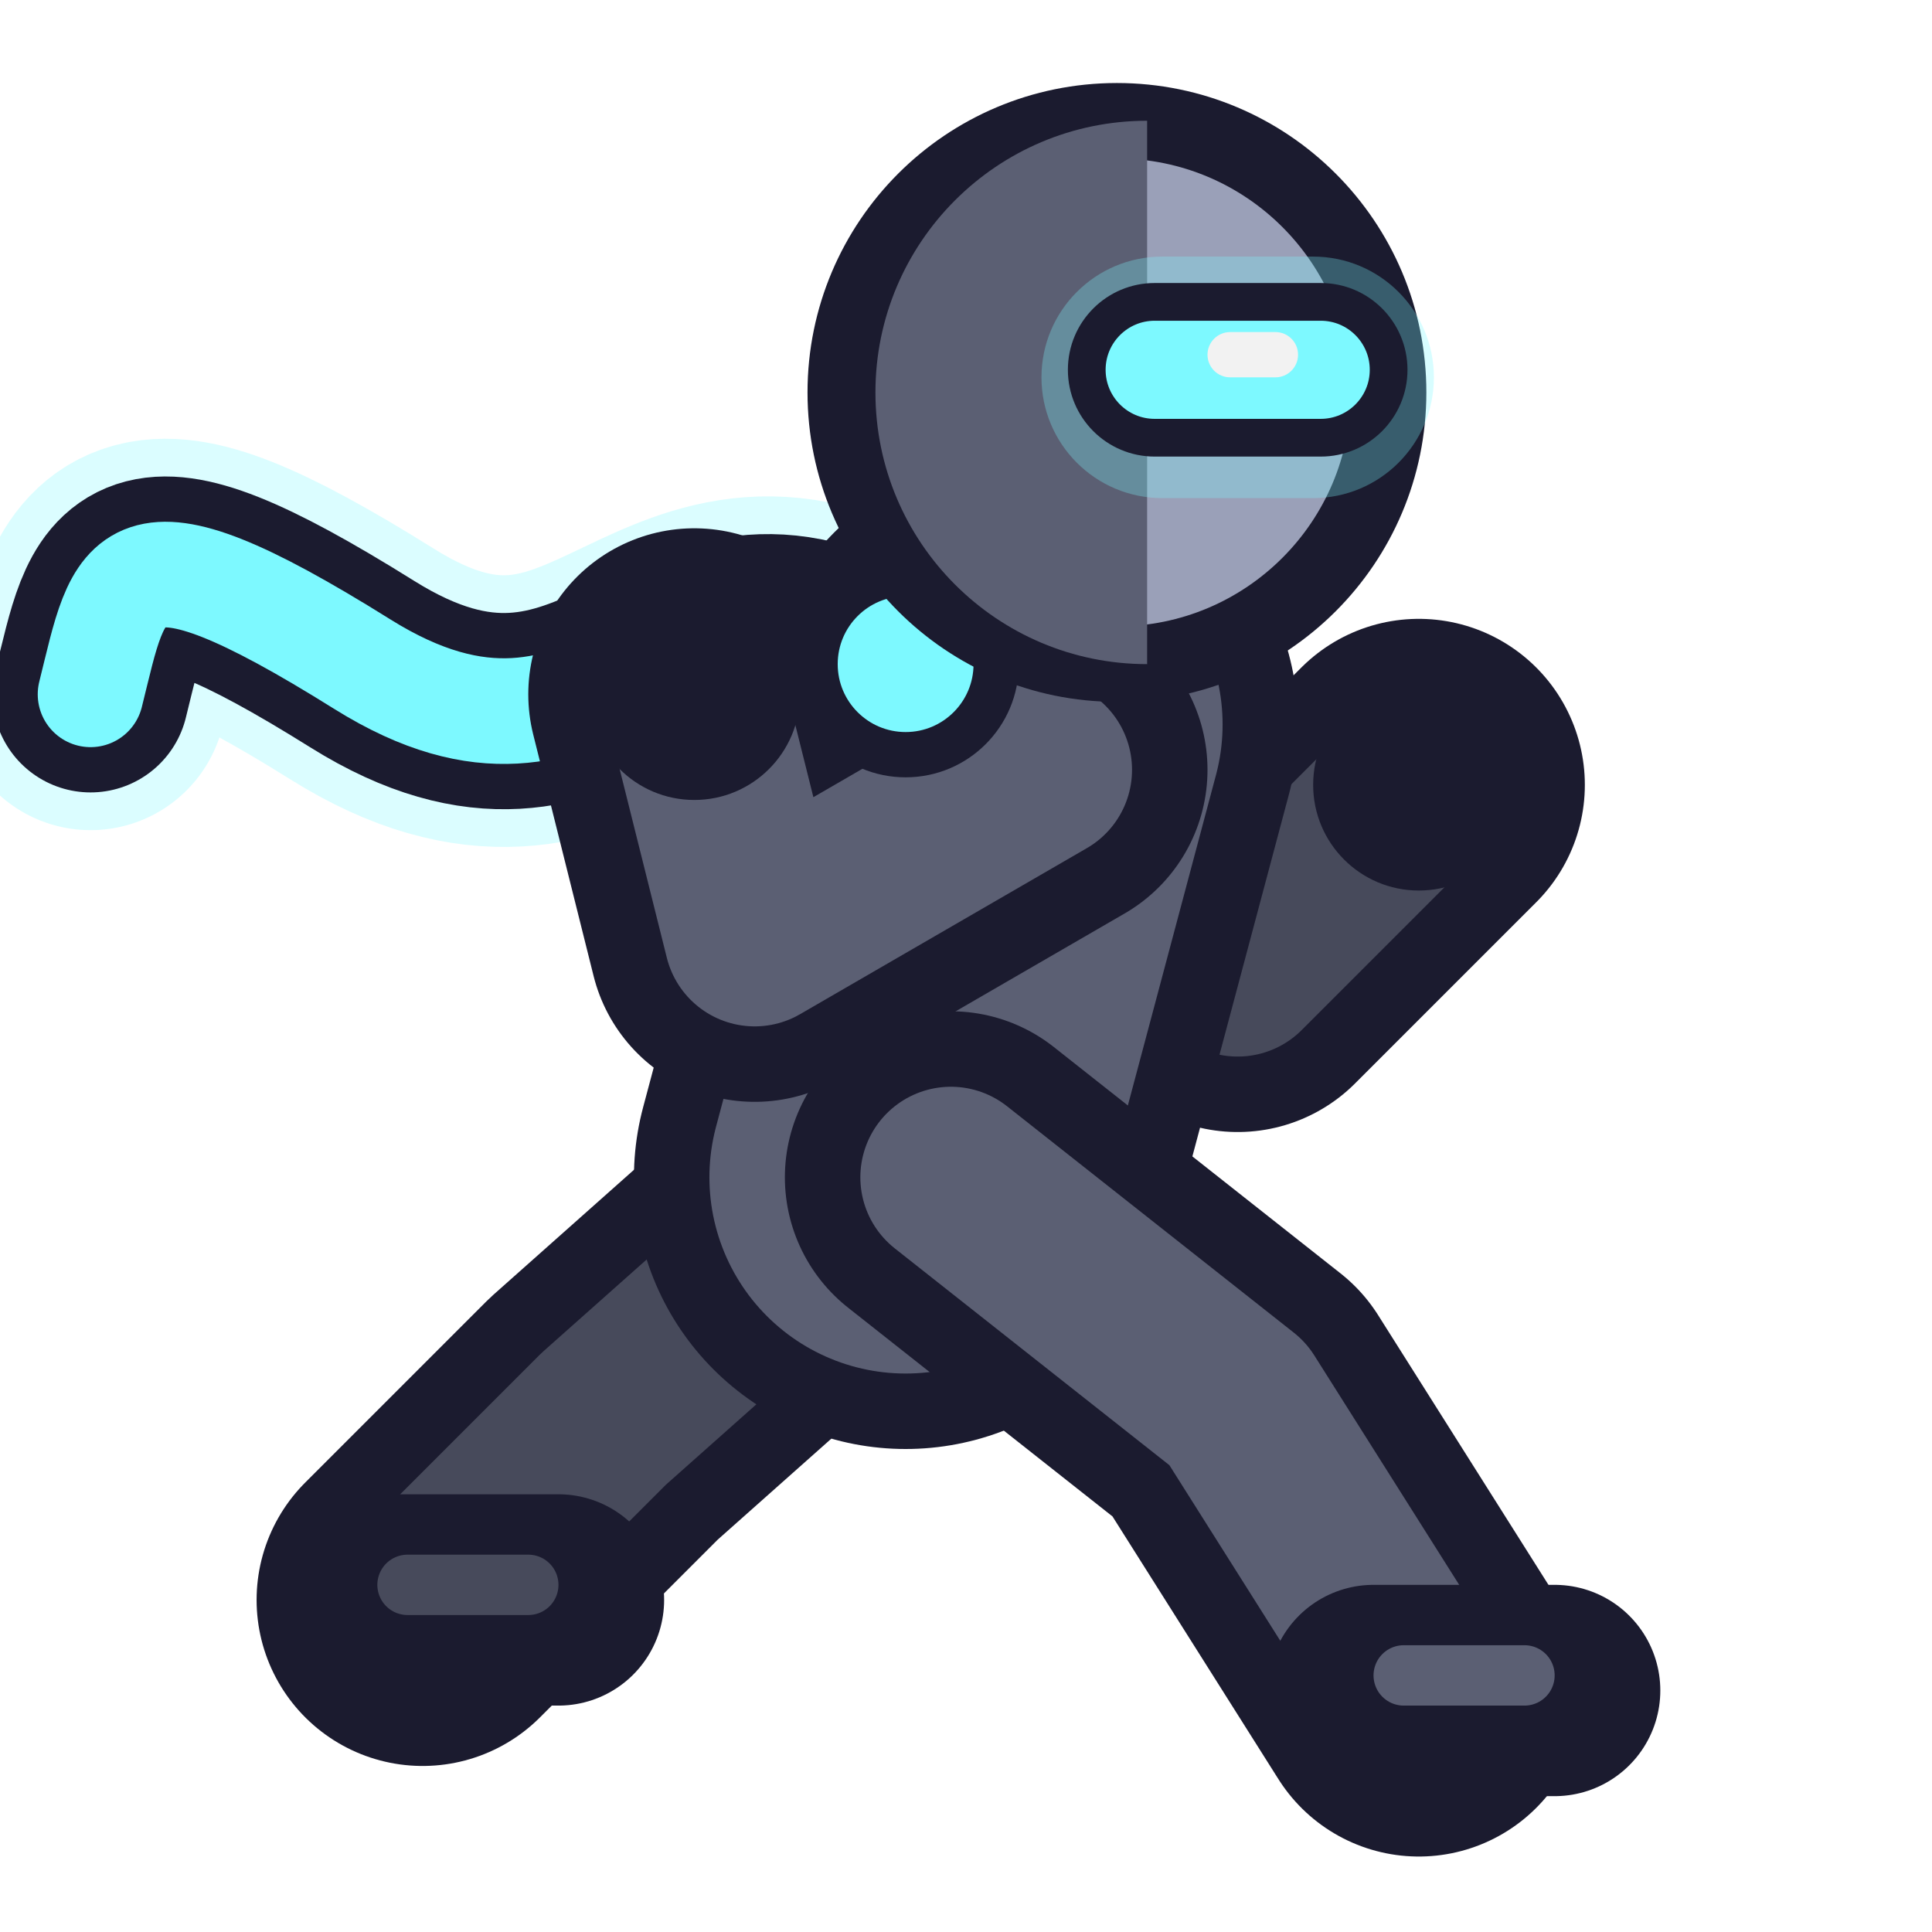
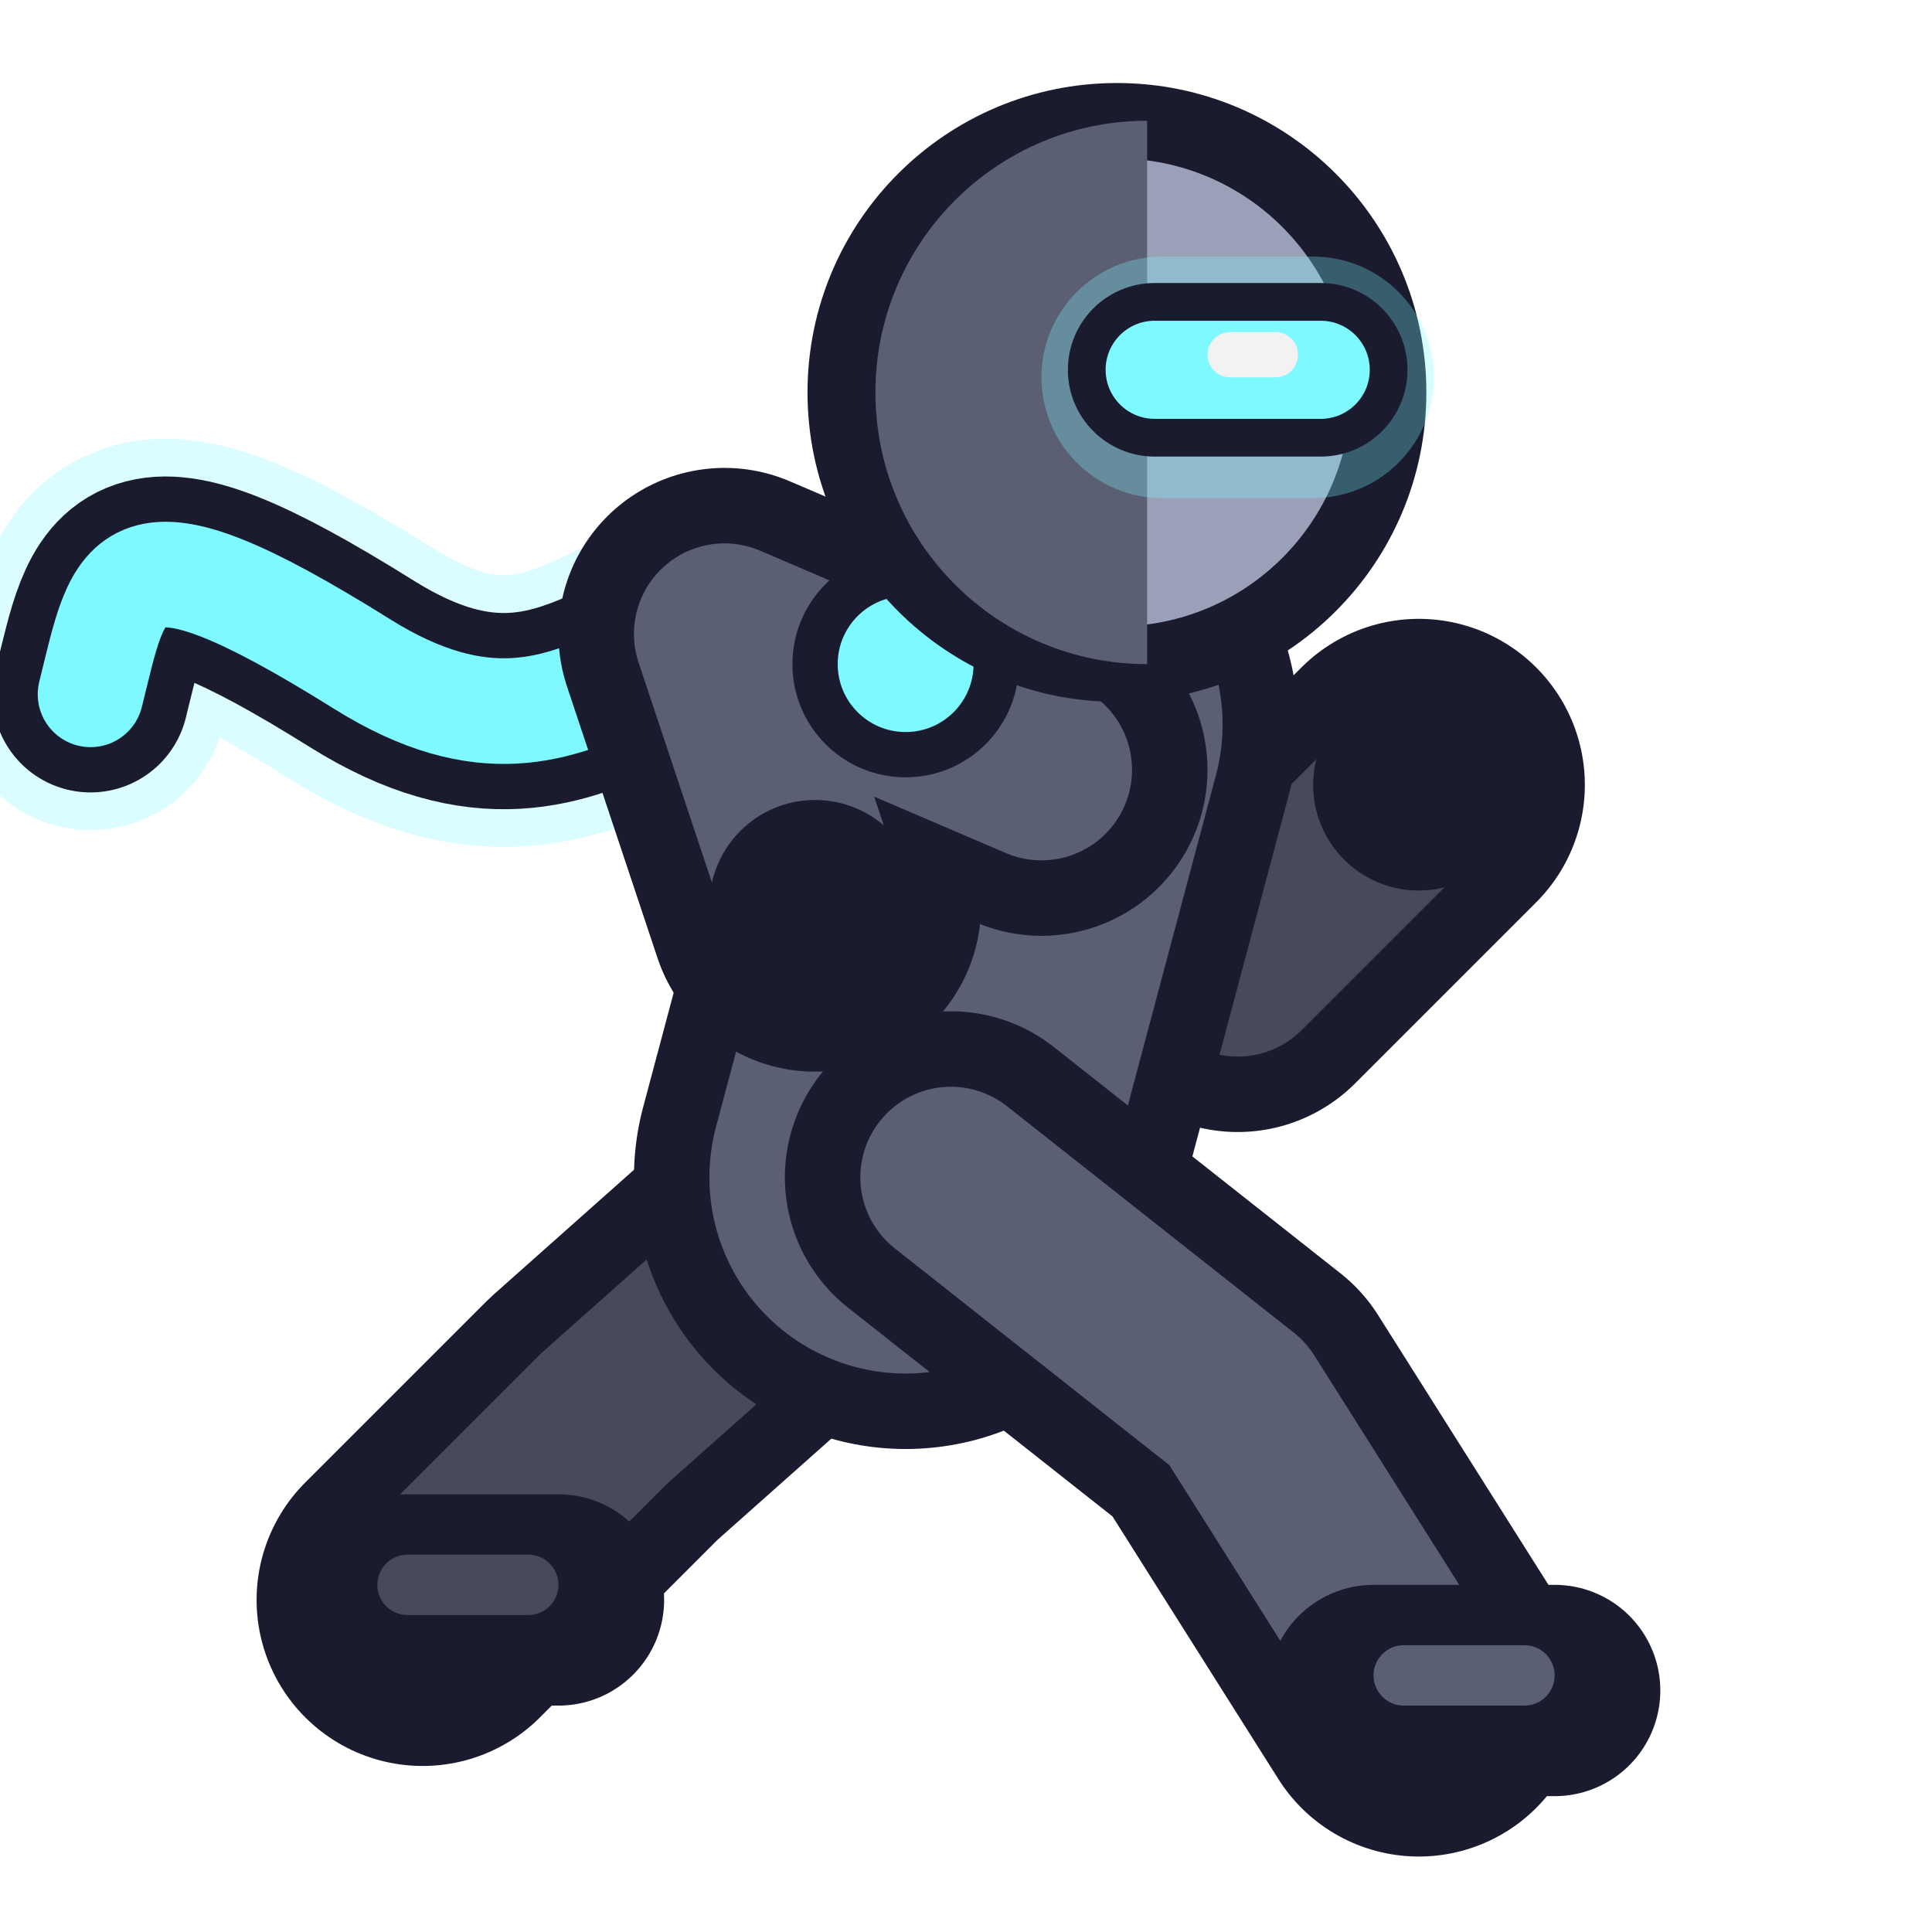
<svg xmlns="http://www.w3.org/2000/svg" width="128" height="128" viewBox="0 0 128 128">
  <g fill="none" stroke-linecap="round" stroke-linejoin="round">
    <path d="M58 44 C 44 36, 40 54, 24 44 S 8 38, 6 46" stroke="#7df9ff" stroke-width="18" opacity="0.28" />
    <path d="M58 44 C 44 36, 40 54, 24 44 S 8 38, 6 46" stroke="#1b1b2f" stroke-width="13" />
    <path d="M58 44 C 44 36, 40 54, 24 44 S 8 38, 6 46" stroke="#7df9ff" stroke-width="7" />
    <polyline points="66,51 82,64 94,52" stroke="#1b1b2f" stroke-width="22" />
    <polyline points="66,51 82,64 94,52" stroke="#474a5b" stroke-width="12" />
    <circle cx="94" cy="52" r="7" fill="#1b1b2f" />
    <polyline points="58,78 40,94 28,106" stroke="#1b1b2f" stroke-width="22" />
    <polyline points="58,78 40,94 28,106" stroke="#474a5b" stroke-width="12" />
    <line x1="25" y1="106" x2="37" y2="106" stroke="#1b1b2f" stroke-width="14" />
    <line x1="27" y1="105" x2="35" y2="105" stroke="#474a5b" stroke-width="4" />
    <polyline points="68,48 60,78" stroke="#1b1b2f" stroke-width="36" />
    <polyline points="68,48 60,78" stroke="#5b5f73" stroke-width="26" />
    <polyline points="63,78 82,93 94,112" stroke="#1b1b2f" stroke-width="22" />
    <polyline points="63,78 82,93 94,112" stroke="#5b5f73" stroke-width="12" />
    <line x1="91" y1="112" x2="103" y2="112" stroke="#1b1b2f" stroke-width="14" />
    <line x1="93" y1="111" x2="101" y2="111" stroke="#5b5f73" stroke-width="4" />
-     <polyline points="69,51 50,62 46,46" stroke="#1b1b2f" stroke-width="22" />
-     <polyline points="69,51 50,62 46,46" stroke="#5b5f73" stroke-width="12" />
-     <circle cx="46" cy="46" r="7" fill="#1b1b2f" />
+     <polyline points="69,51 48,42 54,60" stroke="#1b1b2f" stroke-width="22" />
+     <polyline points="69,51 48,42 54,60" stroke="#5b5f73" stroke-width="12" />
+     <circle cx="54" cy="60" r="7" fill="#1b1b2f" />
    <circle cx="60" cy="44" r="6" fill="#7df9ff" stroke="#1b1b2f" stroke-width="3" />
    <circle cx="74" cy="26" r="18" fill="#9aa0b8" stroke="#1b1b2f" stroke-width="5" />
    <path d="M76 8 A 18 18 0 0 0 76 44 Z" fill="#5b5f73" />
    <rect x="69" y="17" width="26" height="16" rx="8" fill="#7df9ff" opacity="0.3" />
    <rect x="72" y="20" width="20" height="9" rx="4.5" fill="#7df9ff" stroke="#1b1b2f" stroke-width="2.5" />
    <rect x="80" y="22" width="6" height="3" rx="1.5" fill="#f2f2f2" />
  </g>
</svg>
